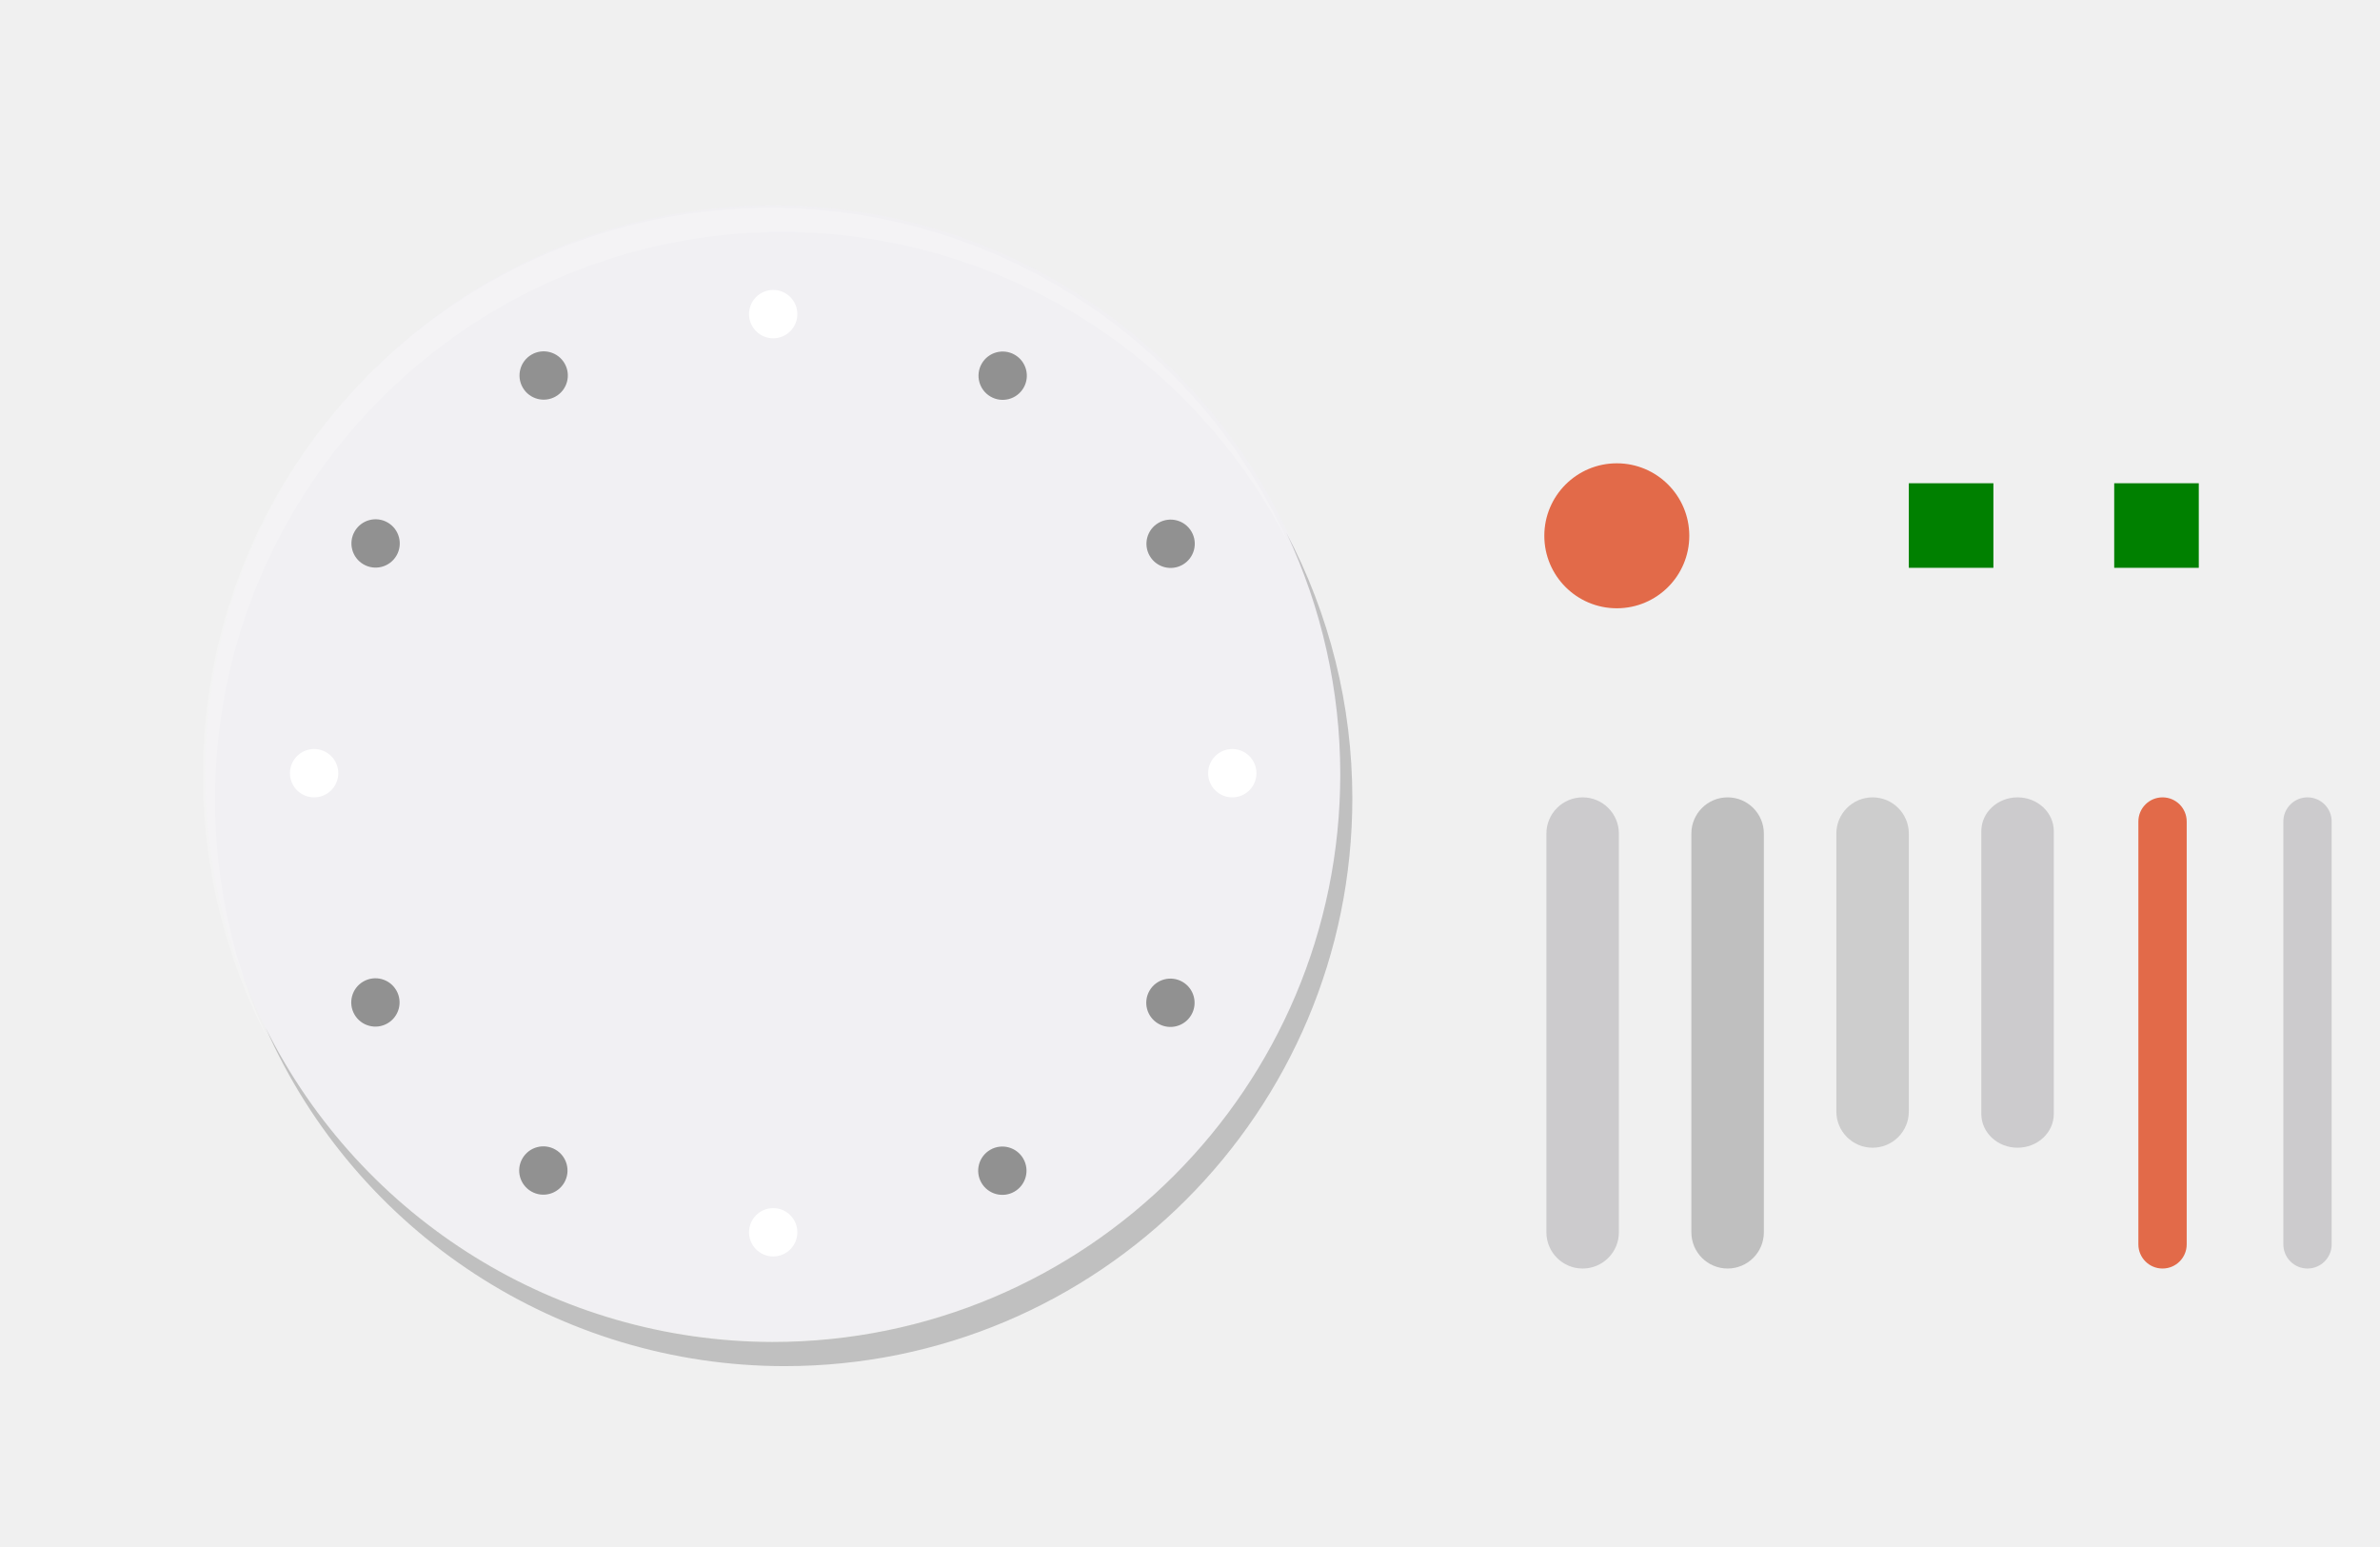
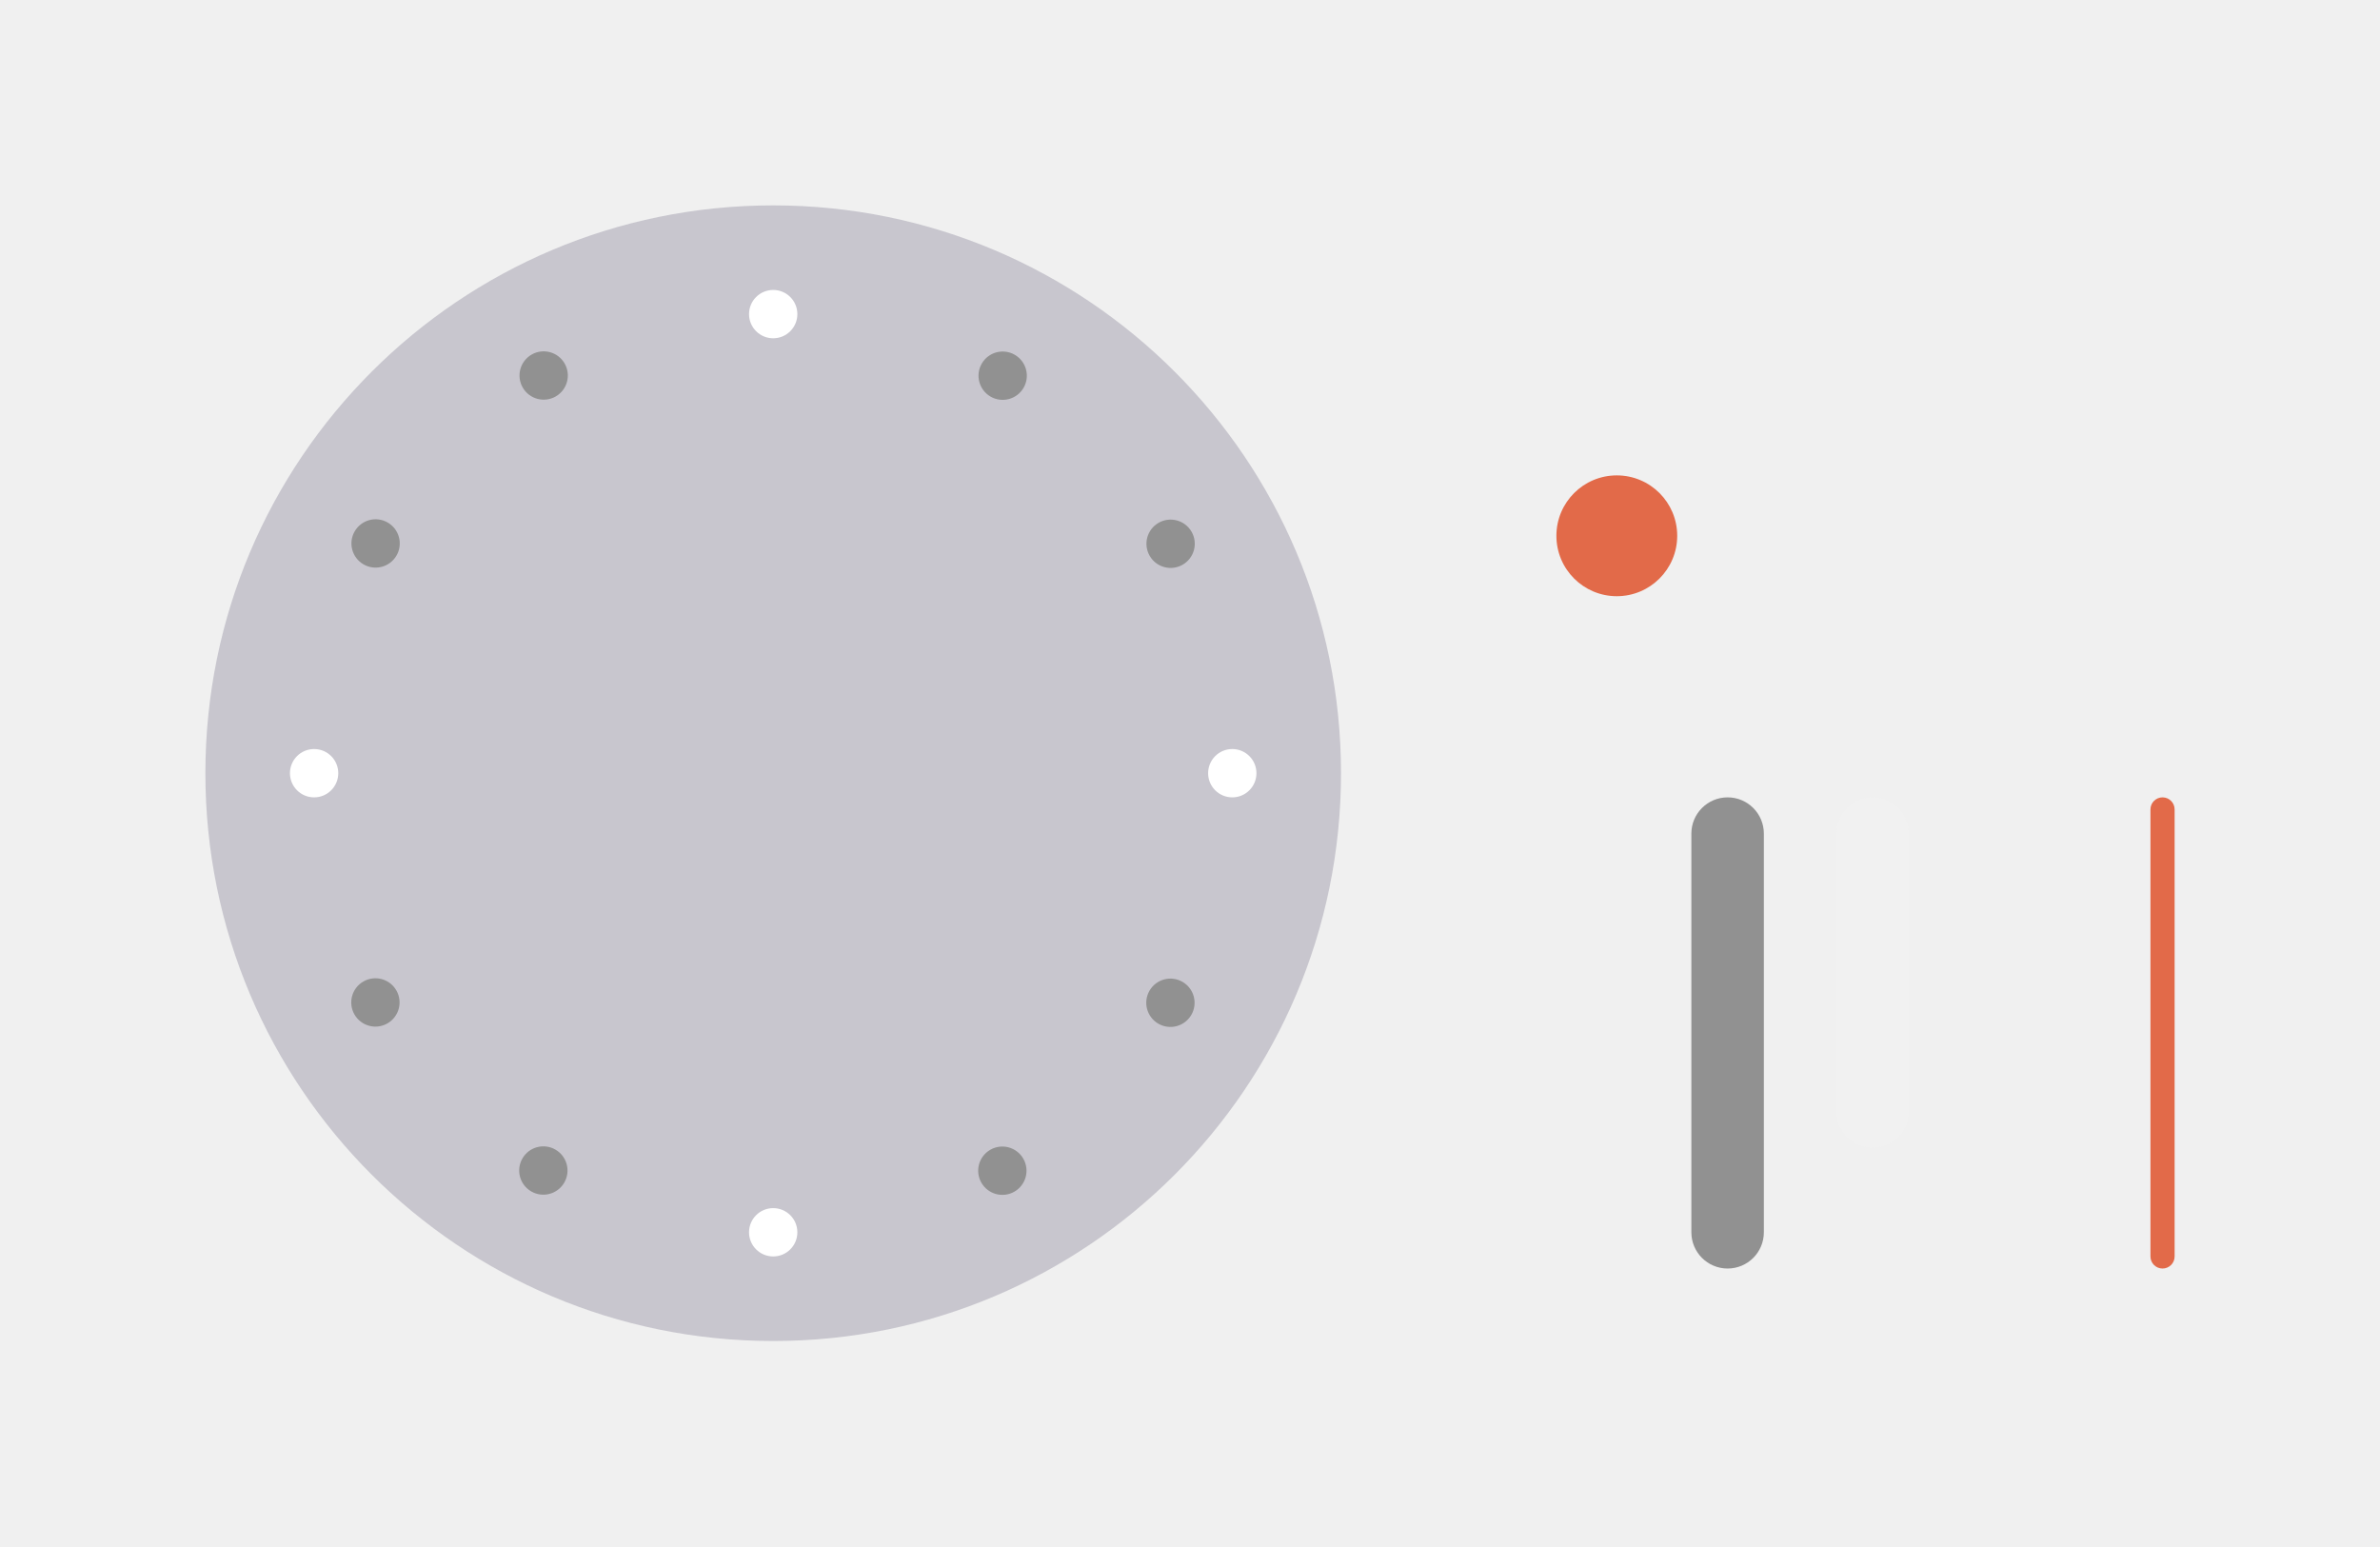
<svg xmlns="http://www.w3.org/2000/svg" xmlns:xlink="http://www.w3.org/1999/xlink" width="197" height="128" viewBox="0 0 197 128" version="1.1" id="svg17788">
  <defs id="defs17785" />
  <g id="layer1" transform="translate(-110,-395)">
    <g id="ClockFace">
-       <circle style="fill:none;stroke-width:1;stroke-linecap:round;stroke-linejoin:round" id="circle1671" cx="174" cy="459" r="64" />
-       <circle style="opacity:0.2;fill:#f4f0ff;fill-opacity:1;stroke-width:1;stroke-linecap:round;stroke-linejoin:round" id="circle1649" cx="174" cy="459" r="47" />
+       <circle style="opacity:0.3;fill:#6a647f;fill-opacity:1;stroke-width:1;stroke-linecap:round;stroke-linejoin:round" id="circle1649" cx="174" cy="459" r="47" />
      <circle style="opacity:1;fill:#ffffff;stroke-width:1;stroke-linecap:round;stroke-linejoin:round" id="circle2445" cx="174" cy="421" r="2" />
      <use x="0" y="0" xlink:href="#circle2445" id="use8822" transform="translate(0,76)" />
      <use x="0" y="0" xlink:href="#circle2445" id="use8833" transform="translate(38,38)" />
      <use x="0" y="0" xlink:href="#circle2445" id="use8835" transform="translate(-38,38)" />
      <circle style="opacity:1;fill:#919191;fill-opacity:1;stroke-width:1;stroke-linecap:round;stroke-linejoin:round" id="circle8891" cx="380.187" cy="272.514" r="2" transform="rotate(30)" />
      <use x="0" y="0" xlink:href="#circle8891" id="use8893" transform="rotate(30,173.9846,458.9926)" />
      <use x="0" y="0" xlink:href="#use8893" id="use8895" transform="rotate(60,173.9846,458.9926)" />
      <use x="0" y="0" xlink:href="#use8895" id="use8897" transform="rotate(30,173.9846,458.9926)" />
      <use x="0" y="0" xlink:href="#use8897" id="use8899" transform="rotate(60,173.9846,458.9926)" />
      <use x="0" y="0" xlink:href="#use8899" id="use8901" transform="rotate(30,173.9846,458.9926)" />
      <use x="0" y="0" xlink:href="#use8901" id="use8903" transform="rotate(60,173.9846,458.9926)" />
      <use x="0" y="0" xlink:href="#use8903" id="use8905" transform="rotate(30,173.9846,458.9926)" />
-       <path id="circle14348" style="opacity:0.2;fill:#000000;fill-opacity:1;stroke-width:1;stroke-linecap:round;stroke-linejoin:round" d="m 216.474,439.094 a 47,47 0 0 1 4.463,19.986 47,47 0 0 1 -47,47 47,47 0 0 1 -41.951,-26.006 47,47 0 0 0 42.951,28.006 47,47 0 0 0 47,-47 47,47 0 0 0 -5.463,-21.986 z" />
-       <path id="path14408" style="opacity:0.2;fill:#ffffff;fill-opacity:1;stroke-width:1;stroke-linecap:round;stroke-linejoin:round" d="M 132.263,481.186 A 47,47 0 0 1 127.8,461.2 a 47,47 0 0 1 47,-47 47,47 0 0 1 41.951,26.006 A 47,47 0 0 0 173.8,412.2 a 47,47 0 0 0 -47,47 47,47 0 0 0 5.463,21.986 z" />
    </g>
    <g id="MinuteHand" transform="translate(79)">
      <rect style="opacity:0.6;fill:none;fill-opacity:1;stroke-width:1;stroke-linecap:round;stroke-linejoin:round" id="rect14613" width="12" height="45" x="168" y="459" />
-       <rect style="opacity:1;fill:#bfbfbf;fill-opacity:1;stroke-width:1;stroke-linecap:round;stroke-linejoin:round" id="rect14555" width="6" height="39" x="171" y="461" ry="3" rx="3" />
+       <rect style="opacity:1;fill:#919191;fill-opacity:1;stroke-width:1;stroke-linecap:round;stroke-linejoin:round" id="rect14555" width="6" height="39" x="171" y="461" ry="3" rx="3" />
    </g>
    <g id="HourHand" transform="translate(91)">
      <rect style="opacity:0.6;fill:none;fill-opacity:1;stroke-width:1;stroke-linecap:round;stroke-linejoin:round" id="rect14642" width="12" height="45" x="168" y="459" />
-       <rect style="opacity:1;fill:#cdcdcd;fill-opacity:1;stroke-width:1;stroke-linecap:round;stroke-linejoin:round" id="rect14644" width="6" height="29" x="171" y="461" ry="3" rx="3" />
+       <rect style="opacity:1;fill:#f1f1f1;fill-opacity:1;stroke-width:1;stroke-linecap:round;stroke-linejoin:round" id="rect14644" width="6" height="29" x="171" y="461" ry="3" rx="3" />
    </g>
-     <circle style="opacity:1;fill:#e26a49;fill-opacity:1;stroke:none;stroke-width:1;stroke-linecap:round;stroke-linejoin:round;stroke-dasharray:none;stroke-opacity:1" id="HandCenterScrew" cx="243.828" cy="439.349" r="6" />
-     <rect y="435" x="268" height="7" width="7" style="fill:#008000;fill-opacity:1;stroke:none;stroke-width:2.121" id="hint-hands-shadow-offset-to-south" />
-     <rect id="hint-hands-shadows-offset-to-east" style="fill:#008000;fill-opacity:1;stroke:none;stroke-width:2.121" width="7" height="7" x="285" y="435" />
-     <g id="MinuteHandShadow" transform="translate(67,-1.1071158e-5)">
-       <rect style="opacity:0.6;fill:none;fill-opacity:1;stroke-width:1;stroke-linecap:round;stroke-linejoin:round" id="rect18509" width="12" height="45" x="168" y="459" />
-       <rect style="opacity:0.2;fill:#3a3942;fill-opacity:1;stroke-width:1;stroke-linecap:round;stroke-linejoin:round" id="rect18511" width="6" height="39" x="171" y="461" ry="3" rx="3" />
-     </g>
-     <g id="HourHandShadow" transform="translate(103)">
-       <rect style="opacity:0.6;fill:none;fill-opacity:1;stroke-width:1;stroke-linecap:round;stroke-linejoin:round" id="rect18623" width="12" height="45" x="168" y="459" />
-       <rect style="opacity:0.2;fill:#3a3942;fill-opacity:1;stroke-width:1;stroke-linecap:round;stroke-linejoin:round" id="rect18625" width="6" height="29" x="171" y="461" ry="2.8" rx="3" />
-     </g>
+     <circle style="opacity:1;fill:#e26a49;fill-opacity:1;stroke:none;stroke-width:1;stroke-linecap:round;stroke-linejoin:round;stroke-dasharray:none;stroke-opacity:1" id="HandCenterScrew" cx="243.828" cy="439.349" r="5" />
    <g id="SecondHand" transform="translate(115)">
      <rect style="opacity:0.6;fill:none;fill-opacity:1;stroke-width:1;stroke-linecap:round;stroke-linejoin:round" id="rect21861" width="12" height="45" x="168" y="459" />
-       <rect style="opacity:1;fill:#e26a49;fill-opacity:1;stroke-width:1;stroke-linecap:round;stroke-linejoin:round" id="rect21863" width="4" height="39" x="172" y="461" ry="2" rx="2" />
-     </g>
-     <g id="SecondHandShadow" transform="translate(127)">
-       <rect style="opacity:0.6;fill:none;fill-opacity:1;stroke-width:1;stroke-linecap:round;stroke-linejoin:round" id="rect22881" width="12" height="45" x="168" y="459" />
-       <rect style="opacity:0.2;fill:#3a3942;fill-opacity:1;stroke-width:1;stroke-linecap:round;stroke-linejoin:round" id="rect22883" width="4" height="39" x="172" y="461" ry="2" rx="2" />
+       <rect style="opacity:1;fill:#e26a49;fill-opacity:1;stroke-width:0.707;stroke-linecap:round;stroke-linejoin:round" id="rect21863" width="2" height="39" x="173" y="461" ry="1" rx="1" />
    </g>
  </g>
</svg>
